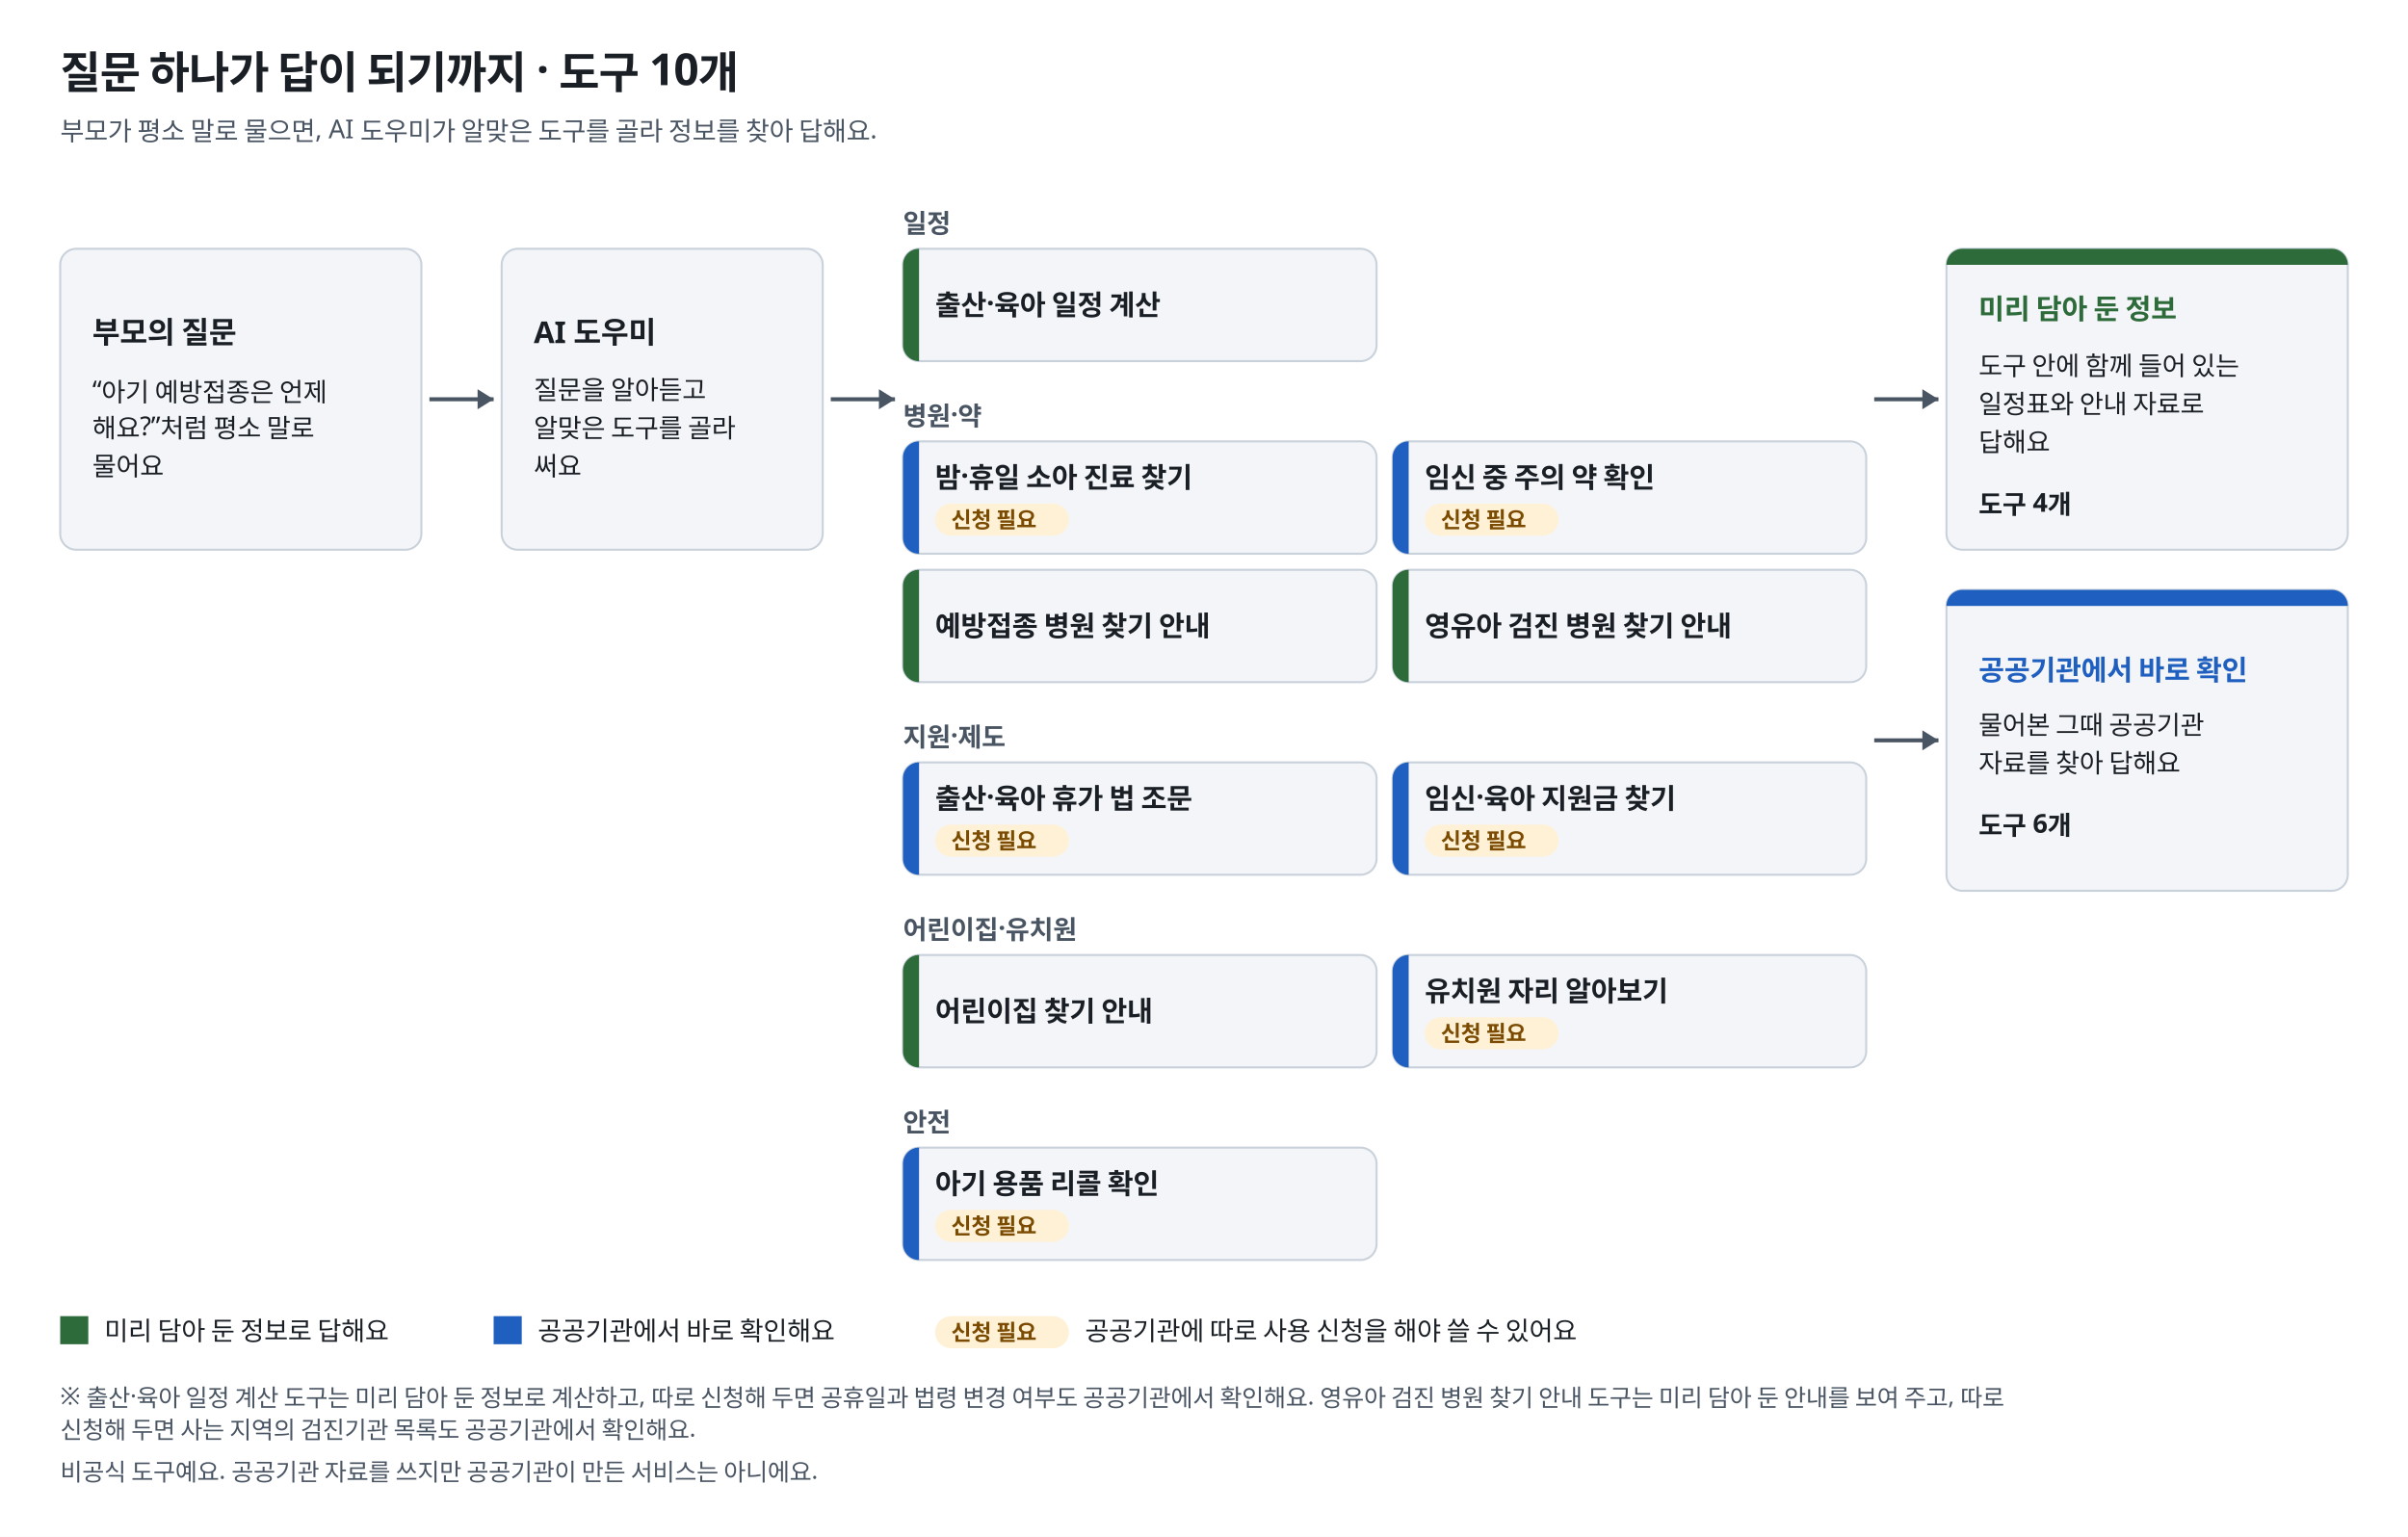
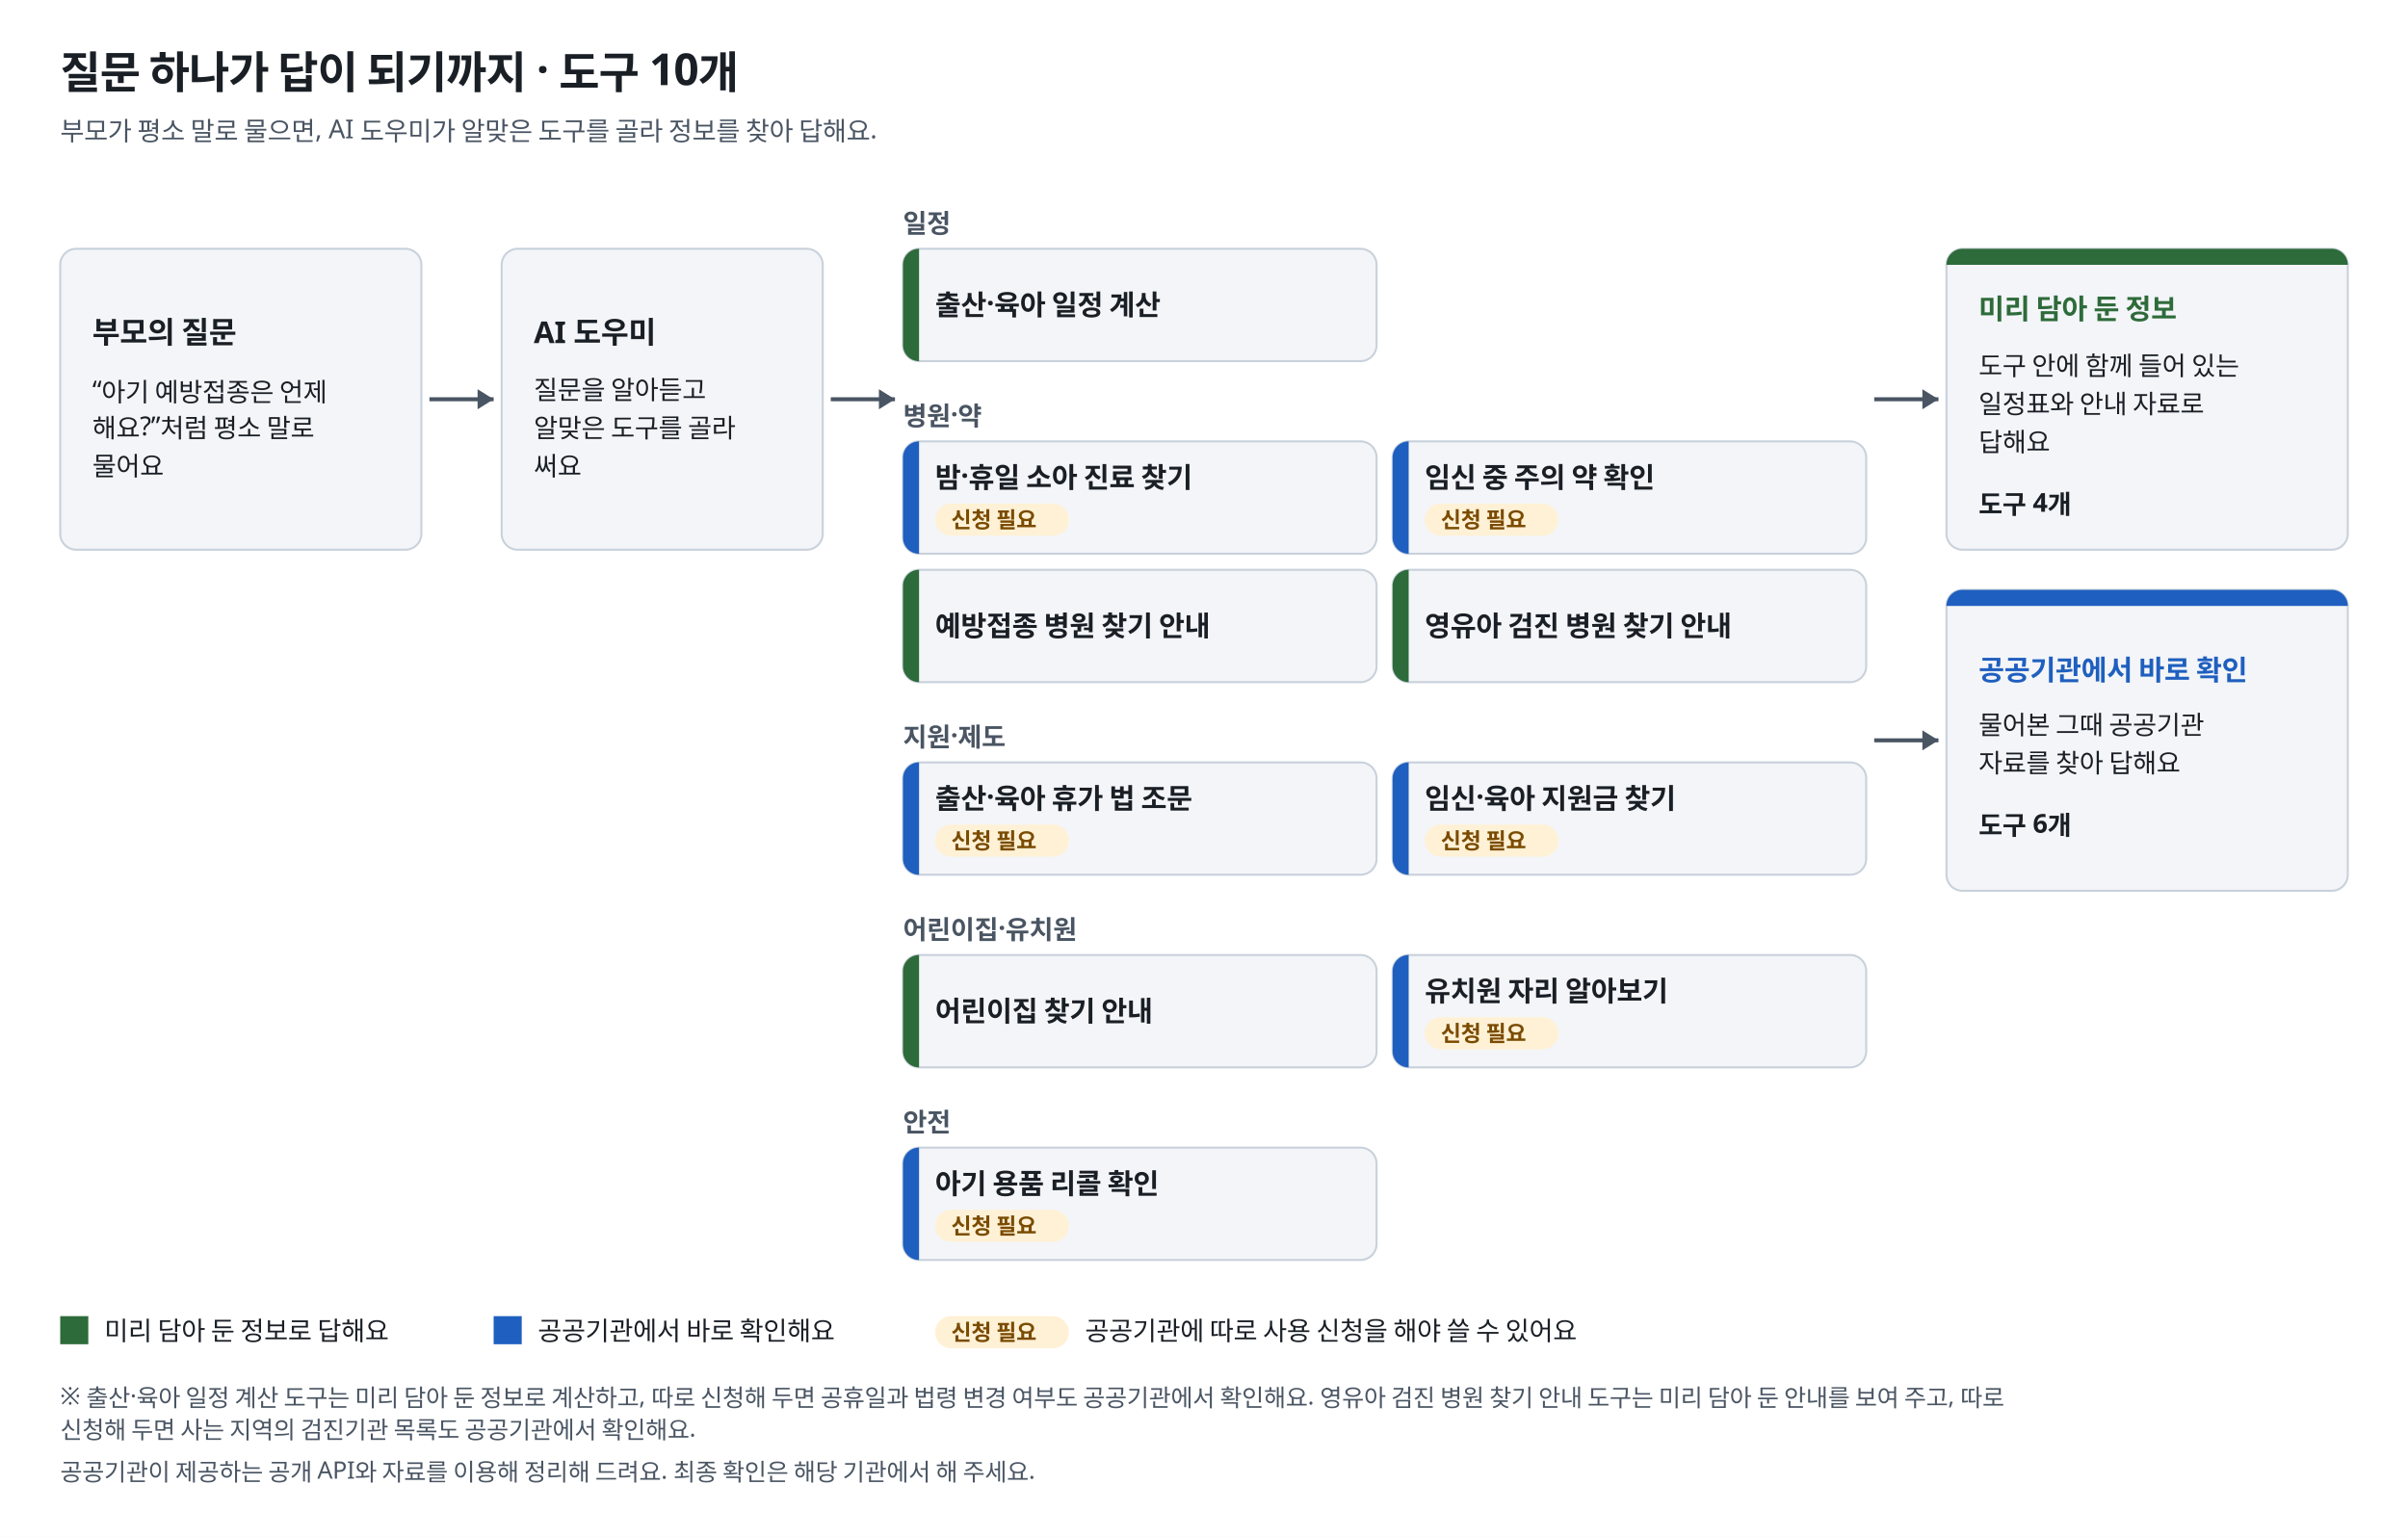
<svg xmlns="http://www.w3.org/2000/svg" width="1200" height="766" viewBox="0 0 1200 766" role="img" aria-labelledby="title desc" font-family="Pretendard, 'Apple SD Gothic Neo', 'Noto Sans KR', 'Malgun Gothic', sans-serif">
  <rect x="0" y="0" width="1200" height="766" fill="#FFFFFF" />
  <text x="30" y="44" font-size="22" fill="#1A1F26" data-max-w="1140" letter-spacing="-0.4" font-weight="700">
    <tspan x="30" y="44">질문 하나가 답이 되기까지 · 도구 10개</tspan>
  </text>
  <text x="30" y="70" font-size="13" fill="#4A5563" data-max-w="1140" letter-spacing="-0.1">
    <tspan x="30" y="70">부모가 평소 말로 물으면, AI 도우미가 알맞은 도구를 골라 정보를 찾아 답해요.</tspan>
  </text>
  <rect x="30" y="124" width="180" height="150" rx="8" fill="#F3F5F8" stroke="#C9D1DB" />
  <text x="46" y="171" font-size="15" fill="#1A1F26" data-max-w="148" letter-spacing="-0.1" font-weight="700">
    <tspan x="46" y="171">부모의 질문</tspan>
  </text>
  <text x="46" y="199" font-size="13" fill="#1A1F26" data-max-w="148" letter-spacing="-0.1">
    <tspan x="46" y="199">“아기 예방접종은 언제</tspan>
    <tspan x="46" y="218">해요?”처럼 평소 말로</tspan>
    <tspan x="46" y="237">물어요</tspan>
  </text>
  <line x1="214" y1="199" x2="246" y2="199" stroke="#4A5563" stroke-width="2" />
  <polygon points="246,199 238,194 238,204" fill="#4A5563" />
  <rect x="250" y="124" width="160" height="150" rx="8" fill="#F3F5F8" stroke="#C9D1DB" />
  <text x="266" y="171" font-size="15" fill="#1A1F26" data-max-w="128" letter-spacing="-0.1" font-weight="700">
    <tspan x="266" y="171">AI 도우미</tspan>
  </text>
  <text x="266" y="199" font-size="13" fill="#1A1F26" data-max-w="128" letter-spacing="-0.1">
    <tspan x="266" y="199">질문을 알아듣고</tspan>
    <tspan x="266" y="218">알맞은 도구를 골라</tspan>
    <tspan x="266" y="237">써요</tspan>
  </text>
  <line x1="414" y1="199" x2="446" y2="199" stroke="#4A5563" stroke-width="2" />
  <polygon points="446,199 438,194 438,204" fill="#4A5563" />
  <text x="450" y="116" font-size="13" fill="#4A5563" data-max-w="480" letter-spacing="-0.1" font-weight="700">
    <tspan x="450" y="116">일정</tspan>
  </text>
  <g data-tool="get_timeline" data-source="builtin">
    <rect x="450" y="124" width="236" height="56" rx="8" fill="#F3F5F8" stroke="#C9D1DB" />
    <path d="M458 124 A8 8 0 0 0 450 132 V172 A8 8 0 0 0 458 180 Z" fill="#2E6B3A" />
    <text x="466" y="157" font-size="14" fill="#1A1F26" data-max-w="212" letter-spacing="-0.1" font-weight="700">
      <tspan x="466" y="157">출산·육아 일정 계산</tspan>
    </text>
  </g>
  <text x="450" y="212" font-size="13" fill="#4A5563" data-max-w="480" letter-spacing="-0.1" font-weight="700">
    <tspan x="450" y="212">병원·약</tspan>
  </text>
  <g data-tool="find_night_pediatric" data-source="live-key" data-key="required">
    <rect x="450" y="220" width="236" height="56" rx="8" fill="#F3F5F8" stroke="#C9D1DB" />
    <path d="M458 220 A8 8 0 0 0 450 228 V268 A8 8 0 0 0 458 276 Z" fill="#1F5FBF" />
    <text x="466" y="243" font-size="14" fill="#1A1F26" data-max-w="212" letter-spacing="-0.1" font-weight="700">
      <tspan x="466" y="243">밤·휴일 소아 진료 찾기</tspan>
    </text>
    <rect x="466" y="251" width="66.7" height="16" rx="8" fill="#FFF1D6" />
    <text x="474" y="263" font-size="11" fill="#7A4B00" data-max-w="50.7" letter-spacing="-0.1" font-weight="700">
      <tspan x="474" y="263">신청 필요</tspan>
    </text>
  </g>
  <g data-tool="check_pregnancy_drug" data-source="live-key" data-key="required">
    <rect x="694" y="220" width="236" height="56" rx="8" fill="#F3F5F8" stroke="#C9D1DB" />
    <path d="M702 220 A8 8 0 0 0 694 228 V268 A8 8 0 0 0 702 276 Z" fill="#1F5FBF" />
    <text x="710" y="243" font-size="14" fill="#1A1F26" data-max-w="212" letter-spacing="-0.1" font-weight="700">
      <tspan x="710" y="243">임신 중 주의 약 확인</tspan>
    </text>
    <rect x="710" y="251" width="66.7" height="16" rx="8" fill="#FFF1D6" />
    <text x="718" y="263" font-size="11" fill="#7A4B00" data-max-w="50.7" letter-spacing="-0.1" font-weight="700">
      <tspan x="718" y="263">신청 필요</tspan>
    </text>
  </g>
  <g data-tool="find_vaccination_clinic" data-source="builtin">
    <rect x="450" y="284" width="236" height="56" rx="8" fill="#F3F5F8" stroke="#C9D1DB" />
    <path d="M458 284 A8 8 0 0 0 450 292 V332 A8 8 0 0 0 458 340 Z" fill="#2E6B3A" />
    <text x="466" y="317" font-size="14" fill="#1A1F26" data-max-w="212" letter-spacing="-0.1" font-weight="700">
      <tspan x="466" y="317">예방접종 병원 찾기 안내</tspan>
    </text>
  </g>
  <g data-tool="find_checkup_clinic" data-source="builtin">
    <rect x="694" y="284" width="236" height="56" rx="8" fill="#F3F5F8" stroke="#C9D1DB" />
    <path d="M702 284 A8 8 0 0 0 694 292 V332 A8 8 0 0 0 702 340 Z" fill="#2E6B3A" />
    <text x="710" y="317" font-size="14" fill="#1A1F26" data-max-w="212" letter-spacing="-0.1" font-weight="700">
      <tspan x="710" y="317">영유아 검진 병원 찾기 안내</tspan>
    </text>
  </g>
  <text x="450" y="372" font-size="13" fill="#4A5563" data-max-w="480" letter-spacing="-0.1" font-weight="700">
    <tspan x="450" y="372">지원·제도</tspan>
  </text>
  <g data-tool="get_leave_article" data-source="live-key" data-key="required">
    <rect x="450" y="380" width="236" height="56" rx="8" fill="#F3F5F8" stroke="#C9D1DB" />
    <path d="M458 380 A8 8 0 0 0 450 388 V428 A8 8 0 0 0 458 436 Z" fill="#1F5FBF" />
    <text x="466" y="403" font-size="14" fill="#1A1F26" data-max-w="212" letter-spacing="-0.1" font-weight="700">
      <tspan x="466" y="403">출산·육아 휴가 법 조문</tspan>
    </text>
    <rect x="466" y="411" width="66.7" height="16" rx="8" fill="#FFF1D6" />
    <text x="474" y="423" font-size="11" fill="#7A4B00" data-max-w="50.7" letter-spacing="-0.1" font-weight="700">
      <tspan x="474" y="423">신청 필요</tspan>
    </text>
  </g>
  <g data-tool="find_benefits" data-source="live-key" data-key="required">
    <rect x="694" y="380" width="236" height="56" rx="8" fill="#F3F5F8" stroke="#C9D1DB" />
    <path d="M702 380 A8 8 0 0 0 694 388 V428 A8 8 0 0 0 702 436 Z" fill="#1F5FBF" />
    <text x="710" y="403" font-size="14" fill="#1A1F26" data-max-w="212" letter-spacing="-0.1" font-weight="700">
      <tspan x="710" y="403">임신·육아 지원금 찾기</tspan>
    </text>
    <rect x="710" y="411" width="66.7" height="16" rx="8" fill="#FFF1D6" />
    <text x="718" y="423" font-size="11" fill="#7A4B00" data-max-w="50.7" letter-spacing="-0.1" font-weight="700">
      <tspan x="718" y="423">신청 필요</tspan>
    </text>
  </g>
  <text x="450" y="468" font-size="13" fill="#4A5563" data-max-w="480" letter-spacing="-0.1" font-weight="700">
    <tspan x="450" y="468">어린이집·유치원</tspan>
  </text>
  <g data-tool="find_daycare" data-source="builtin">
    <rect x="450" y="476" width="236" height="56" rx="8" fill="#F3F5F8" stroke="#C9D1DB" />
    <path d="M458 476 A8 8 0 0 0 450 484 V524 A8 8 0 0 0 458 532 Z" fill="#2E6B3A" />
    <text x="466" y="509" font-size="14" fill="#1A1F26" data-max-w="212" letter-spacing="-0.1" font-weight="700">
      <tspan x="466" y="509">어린이집 찾기 안내</tspan>
    </text>
  </g>
  <g data-tool="find_kindergarten" data-source="live-key" data-key="required">
    <rect x="694" y="476" width="236" height="56" rx="8" fill="#F3F5F8" stroke="#C9D1DB" />
    <path d="M702 476 A8 8 0 0 0 694 484 V524 A8 8 0 0 0 702 532 Z" fill="#1F5FBF" />
    <text x="710" y="499" font-size="14" fill="#1A1F26" data-max-w="212" letter-spacing="-0.1" font-weight="700">
      <tspan x="710" y="499">유치원 자리 알아보기</tspan>
    </text>
    <rect x="710" y="507" width="66.7" height="16" rx="8" fill="#FFF1D6" />
    <text x="718" y="519" font-size="11" fill="#7A4B00" data-max-w="50.7" letter-spacing="-0.1" font-weight="700">
      <tspan x="718" y="519">신청 필요</tspan>
    </text>
  </g>
  <text x="450" y="564" font-size="13" fill="#4A5563" data-max-w="480" letter-spacing="-0.1" font-weight="700">
    <tspan x="450" y="564">안전</tspan>
  </text>
  <g data-tool="check_recall" data-source="live-key" data-key="required">
    <rect x="450" y="572" width="236" height="56" rx="8" fill="#F3F5F8" stroke="#C9D1DB" />
    <path d="M458 572 A8 8 0 0 0 450 580 V620 A8 8 0 0 0 458 628 Z" fill="#1F5FBF" />
    <text x="466" y="595" font-size="14" fill="#1A1F26" data-max-w="212" letter-spacing="-0.1" font-weight="700">
      <tspan x="466" y="595">아기 용품 리콜 확인</tspan>
    </text>
    <rect x="466" y="603" width="66.7" height="16" rx="8" fill="#FFF1D6" />
    <text x="474" y="615" font-size="11" fill="#7A4B00" data-max-w="50.7" letter-spacing="-0.1" font-weight="700">
      <tspan x="474" y="615">신청 필요</tspan>
    </text>
  </g>
  <rect x="970" y="124" width="200" height="150" rx="8" fill="#F3F5F8" stroke="#C9D1DB" />
  <path d="M970 132 A8 8 0 0 1 978 124 H1162 A8 8 0 0 1 1170 132 Z" fill="#2E6B3A" />
  <text x="986" y="159" font-size="14" fill="#2E6B3A" data-max-w="168" letter-spacing="-0.1" font-weight="700">
    <tspan x="986" y="159">미리 담아 둔 정보</tspan>
  </text>
  <text x="986" y="187" font-size="13" fill="#1A1F26" data-max-w="168" letter-spacing="-0.1">
    <tspan x="986" y="187">도구 안에 함께 들어 있는</tspan>
    <tspan x="986" y="206">일정표와 안내 자료로</tspan>
    <tspan x="986" y="225">답해요</tspan>
  </text>
  <text x="986" y="256" font-size="13" fill="#1A1F26" data-max-w="168" letter-spacing="-0.1" font-weight="700">
    <tspan x="986" y="256">도구 4개</tspan>
  </text>
  <line x1="934" y1="199" x2="966" y2="199" stroke="#4A5563" stroke-width="2" />
  <polygon points="966,199 958,194 958,204" fill="#4A5563" />
  <rect x="970" y="294" width="200" height="150" rx="8" fill="#F3F5F8" stroke="#C9D1DB" />
  <path d="M970 302 A8 8 0 0 1 978 294 H1162 A8 8 0 0 1 1170 302 Z" fill="#1F5FBF" />
  <text x="986" y="339" font-size="14" fill="#1F5FBF" data-max-w="168" letter-spacing="-0.1" font-weight="700">
    <tspan x="986" y="339">공공기관에서 바로 확인</tspan>
  </text>
  <text x="986" y="366" font-size="13" fill="#1A1F26" data-max-w="168" letter-spacing="-0.1">
    <tspan x="986" y="366">물어본 그때 공공기관</tspan>
    <tspan x="986" y="385">자료를 찾아 답해요</tspan>
  </text>
  <text x="986" y="416" font-size="13" fill="#1A1F26" data-max-w="168" letter-spacing="-0.1" font-weight="700">
    <tspan x="986" y="416">도구 6개</tspan>
  </text>
  <line x1="934" y1="369" x2="966" y2="369" stroke="#4A5563" stroke-width="2" />
  <polygon points="966,369 958,364 958,374" fill="#4A5563" />
  <rect x="30" y="656" width="14" height="14" fill="#2E6B3A" />
  <text x="52" y="668" font-size="13" fill="#1A1F26" data-max-w="162" letter-spacing="-0.1">
    <tspan x="52" y="668">미리 담아 둔 정보로 답해요</tspan>
  </text>
  <rect x="246" y="656" width="14" height="14" fill="#1F5FBF" />
  <text x="268" y="668" font-size="13" fill="#1A1F26" data-max-w="166" letter-spacing="-0.1">
    <tspan x="268" y="668">공공기관에서 바로 확인해요</tspan>
  </text>
  <rect x="466" y="656" width="66.7" height="16" rx="8" fill="#FFF1D6" />
  <text x="474" y="668" font-size="11" fill="#7A4B00" data-max-w="50.7" letter-spacing="-0.1" font-weight="700">
    <tspan x="474" y="668">신청 필요</tspan>
  </text>
  <text x="540.7" y="668" font-size="13" fill="#1A1F26" data-max-w="629.3" letter-spacing="-0.1">
    <tspan x="540.7" y="668">공공기관에 따로 사용 신청을 해야 쓸 수 있어요</tspan>
  </text>
  <text x="30" y="700" font-size="12" fill="#4A5563" data-max-w="1140" letter-spacing="-0.1">
    <tspan x="30" y="700">※ 출산·육아 일정 계산 도구는 미리 담아 둔 정보로 계산하고, 따로 신청해 두면 공휴일과 법령 변경 여부도 공공기관에서 확인해요. 영유아 검진 병원 찾기 안내 도구는 미리 담아 둔 안내를 보여 주고, 따로</tspan>
    <tspan x="30" y="717">신청해 두면 사는 지역의 검진기관 목록도 공공기관에서 확인해요.</tspan>
  </text>
  <text x="30" y="738" font-size="12" fill="#4A5563" data-max-w="1140" letter-spacing="-0.1">
-     <tspan x="30" y="738">비공식 도구예요. 공공기관 자료를 쓰지만 공공기관이 만든 서비스는 아니에요.</tspan>
+     <tspan x="30" y="738">공공기관이 제공하는 공개 API와 자료를 이용해 정리해 드려요. 최종 확인은 해당 기관에서 해 주세요.</tspan>
  </text>
</svg>
